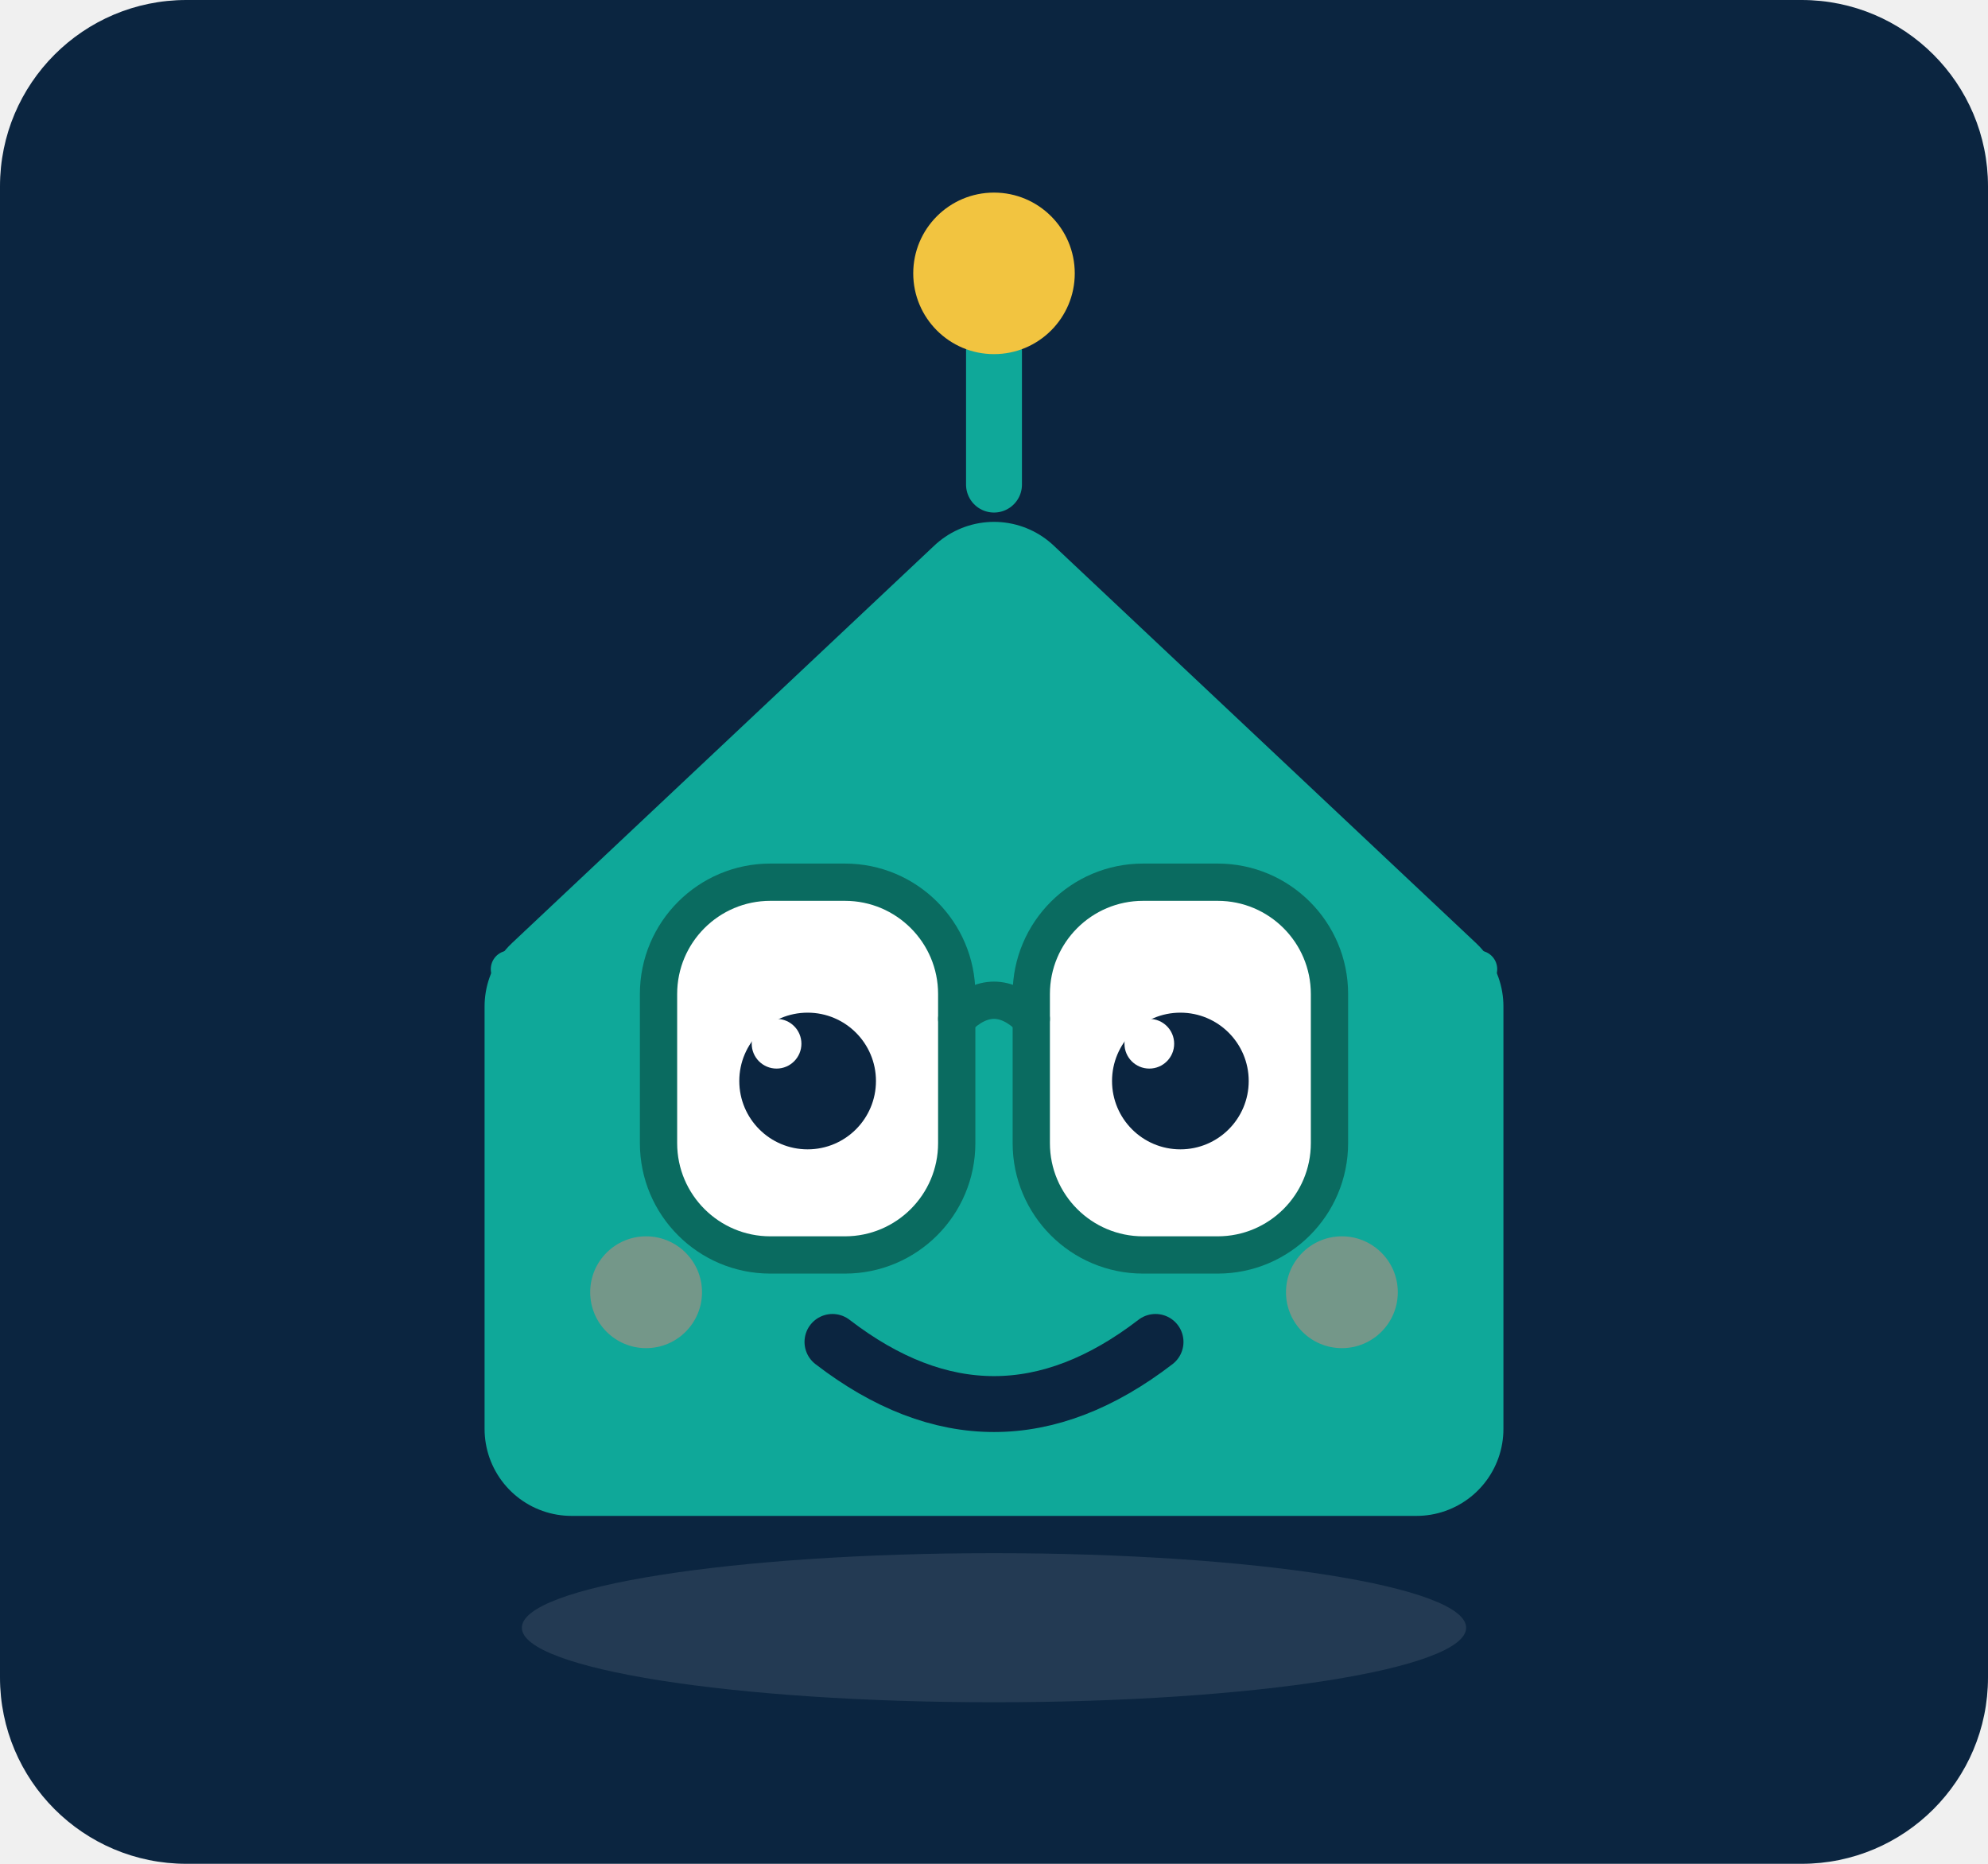
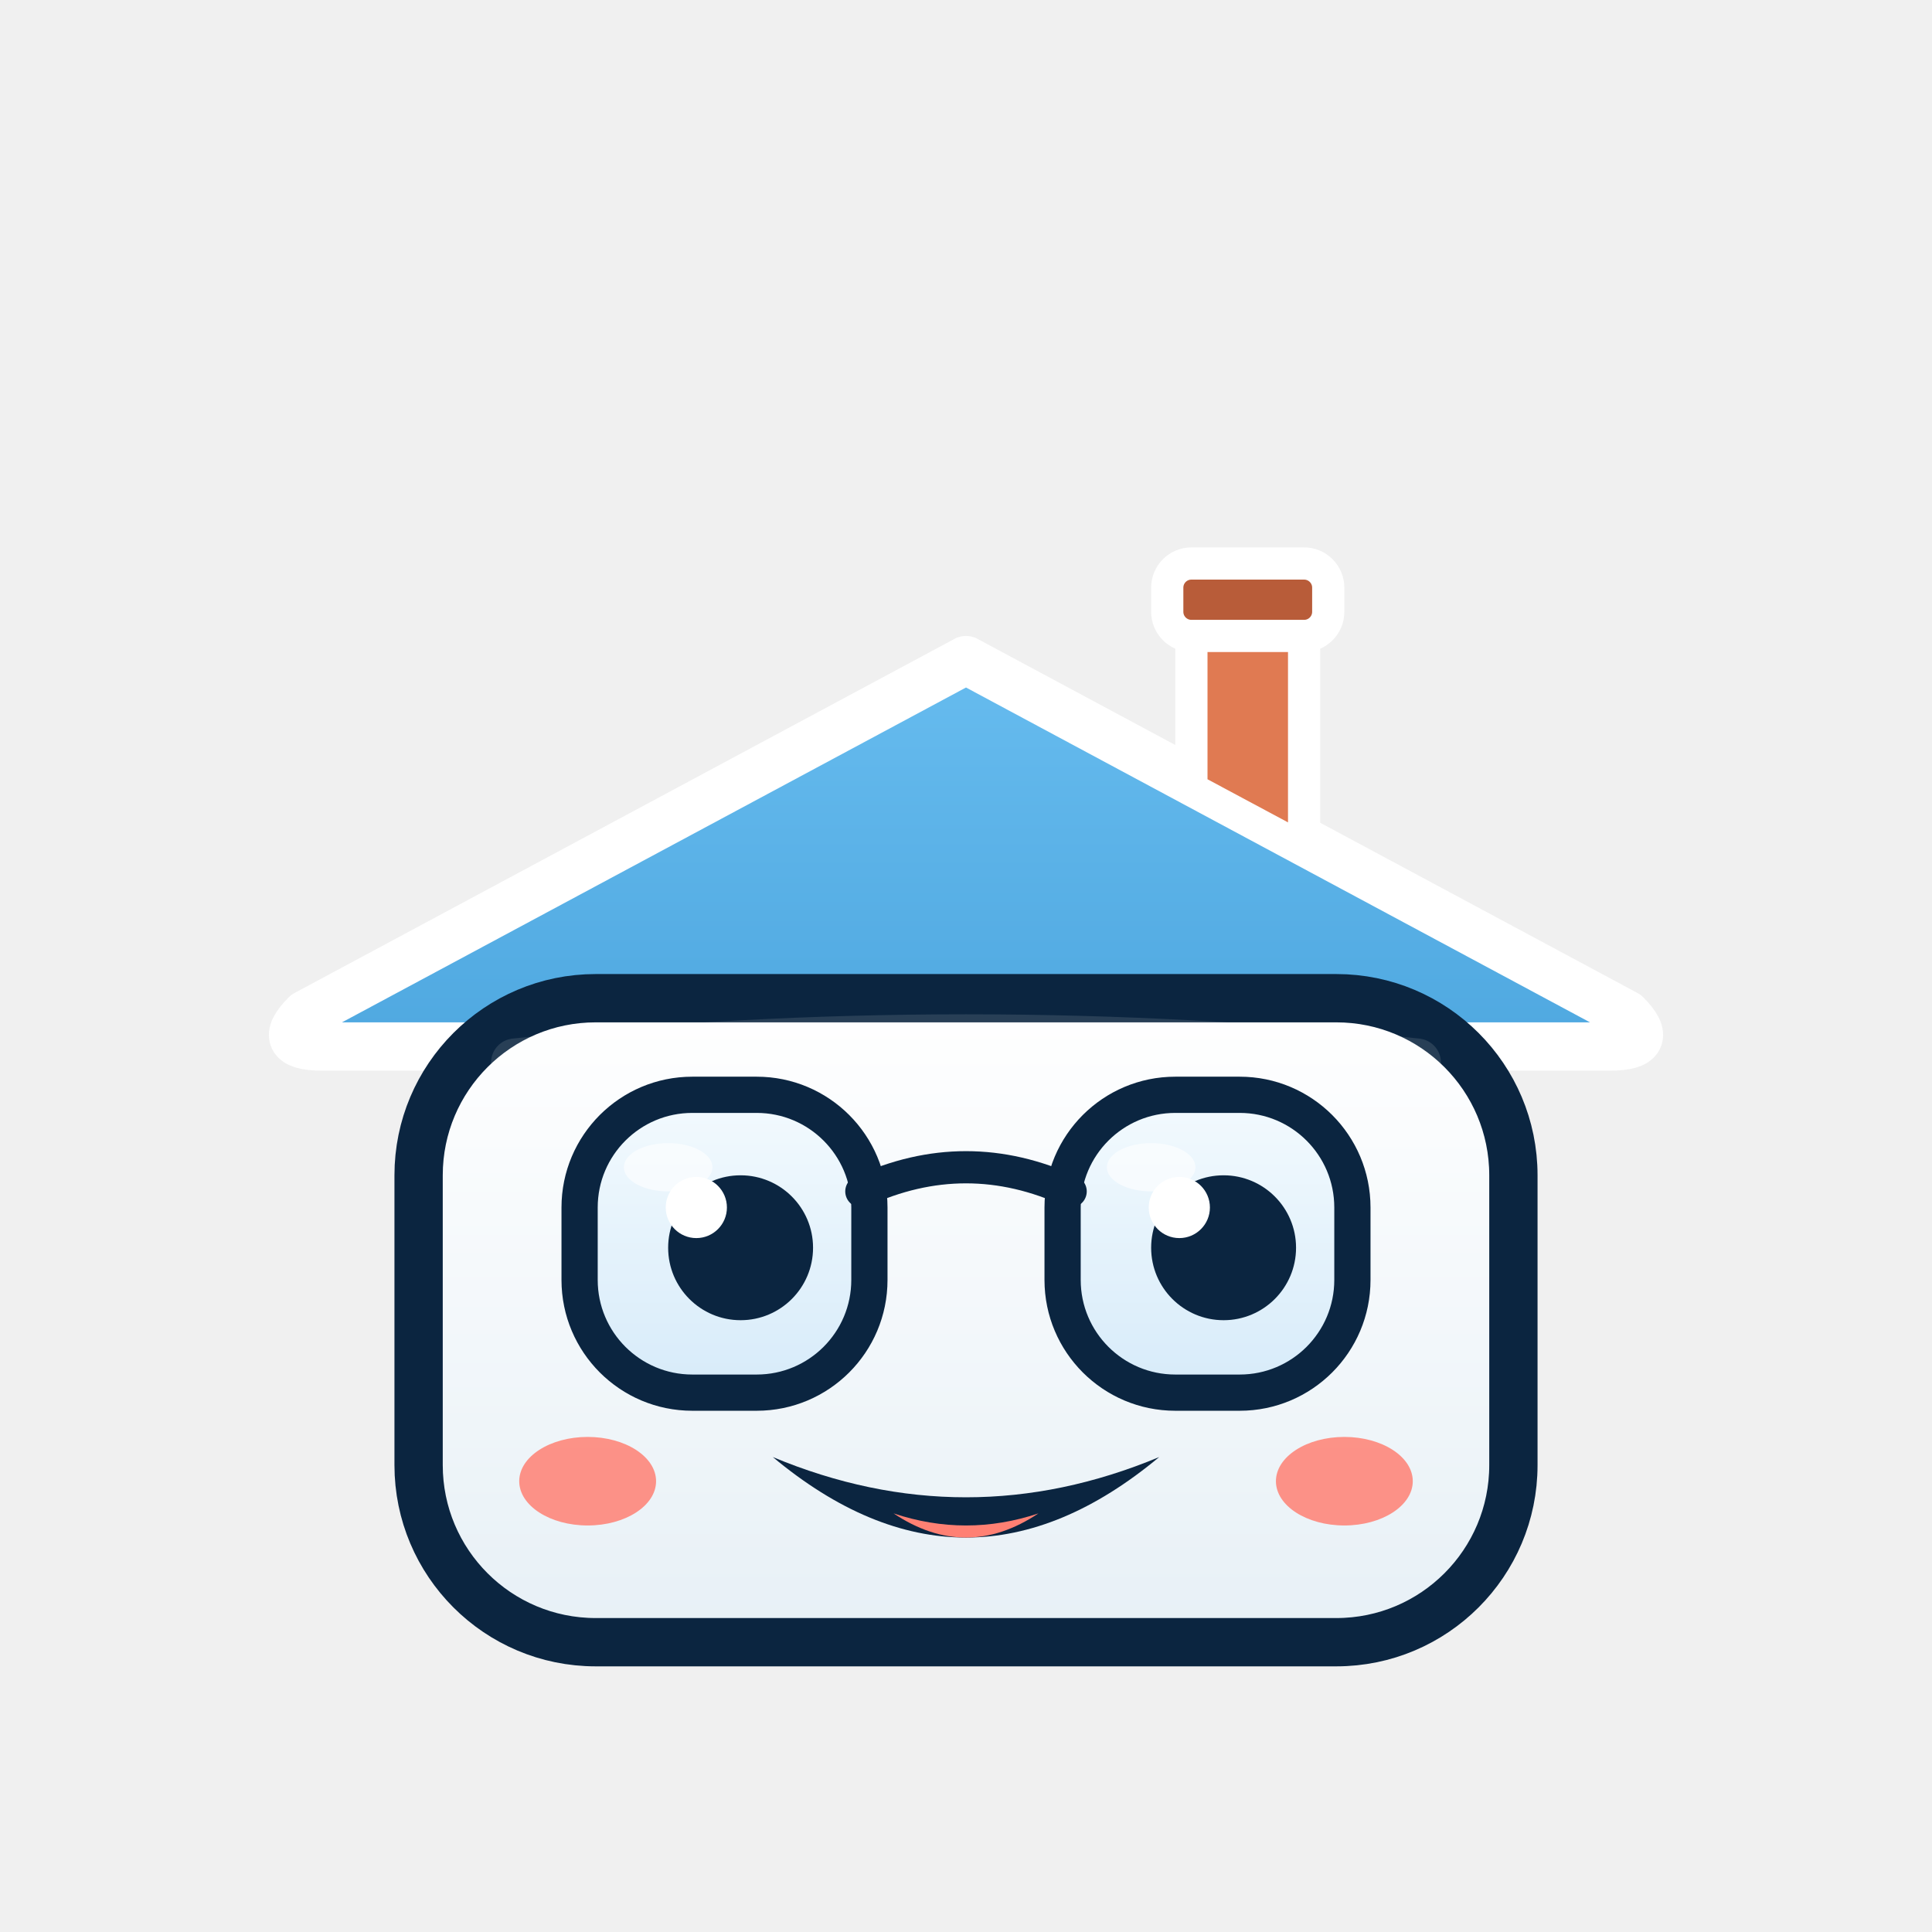
- <svg xmlns="http://www.w3.org/2000/svg" viewBox="40 15 160 150">
-   <style>
-     @keyframes a1-wiggle{0%,70%,100%{transform:rotate(0deg)}8%{transform:rotate(9deg)}20%{transform:rotate(-7deg)}32%{transform:rotate(4deg)}44%{transform:rotate(-2deg)}56%{transform:rotate(1deg)}}
-     .antenna{transform-box:fill-box;transform-origin:50% 100%;animation:a1-wiggle 3.4s ease-in-out infinite}
-     @keyframes a1-blink{0%,91%,100%{transform:scaleY(1)}94%{transform:scaleY(0.08)}97%{transform:scaleY(1)}}
-     .blink{transform-box:fill-box;transform-origin:center;animation:a1-blink 4.2s linear infinite}
-     @media (prefers-reduced-motion: reduce){.antenna,.blink{animation:none}}
-   </style>
-   <rect x="40" y="15" width="160" height="150" rx="15" fill="#0B2540" />
-   <g>
-     <ellipse cx="120" cy="146" rx="38" ry="6" fill="#FFFFFF" fill-opacity="0.10" />
-     <g class="antenna">
-       <path d="M120 54 L120 42" stroke="#0FA899" stroke-width="4.5" stroke-linecap="round" fill="none" />
-       <circle cx="120" cy="37" r="6.5" fill="#F2C440" />
-     </g>
-     <path d="M86 96 L120 64 L154 96 L154 130 L86 130 Z" fill="#0FA899" stroke="#0FA899" stroke-width="14" stroke-linejoin="round" />
-     <path d="M81 93 L93 96 M147 96 L159 93" stroke="#0FA899" stroke-width="3" stroke-linecap="round" fill="none" />
-     <rect x="93" y="86" width="24" height="30" rx="9" fill="#FFFFFF" stroke="#0A6B60" stroke-width="3" />
-     <rect x="123" y="86" width="24" height="30" rx="9" fill="#FFFFFF" stroke="#0A6B60" stroke-width="3" />
-     <path d="M117 97 Q120 94 123 97" stroke="#0A6B60" stroke-width="3" stroke-linecap="round" fill="none" />
-     <g class="blink">
-       <circle cx="105" cy="102" r="5.5" fill="#0B2540" />
-       <circle cx="102.5" cy="99" r="2" fill="#FFFFFF" />
-     </g>
-     <g class="blink">
-       <circle cx="135" cy="102" r="5.5" fill="#0B2540" />
-       <circle cx="132.5" cy="99" r="2" fill="#FFFFFF" />
-     </g>
-     <circle cx="92" cy="119" r="4.5" fill="#FF8073" fill-opacity="0.42" />
-     <circle cx="148" cy="119" r="4.5" fill="#FF8073" fill-opacity="0.42" />
-     <path d="M107 123 Q120 133 133 123" stroke="#0B2540" stroke-width="4.5" stroke-linecap="round" fill="none" />
-   </g>
+ <svg xmlns="http://www.w3.org/2000/svg" viewBox="0 0 240 240">
+   <defs>
+     <linearGradient id="fb" x1="0" y1="0" x2="0" y2="1">
+       <stop offset="0" stop-color="#FFFFFF" />
+       <stop offset="1" stop-color="#E7F0F6" />
+     </linearGradient>
+     <linearGradient id="fr" x1="0" y1="0" x2="0" y2="1">
+       <stop offset="0" stop-color="#67BCEF" />
+       <stop offset="1" stop-color="#4FA8E0" />
+     </linearGradient>
+     <linearGradient id="fln" x1="0" y1="0" x2="0" y2="1">
+       <stop offset="0" stop-color="#F3FAFE" />
+       <stop offset="1" stop-color="#D7EBF9" />
+     </linearGradient>
+   </defs>
+   <path d="M38 126 L120 82 L202 126 Q206 130 200 130 L40 130 Q34 130 38 126 Z" fill="url(#fr)" stroke="#FFFFFF" stroke-width="6" stroke-linejoin="round" />
+   <rect x="52" y="124" width="136" height="80" rx="22" fill="url(#fb)" stroke="#0B2540" stroke-width="6" />
+   <path d="M64 132 Q120 126 176 132" stroke="#fff" stroke-width="6" opacity="0.12" fill="none" stroke-linecap="round" />
+   <path d="M148 77 Q148 74 151 74 L159 74 Q162 74 162 77 L162 105.5 L148 98 Z" fill="#E07A52" stroke="#FFFFFF" stroke-width="4" stroke-linejoin="round" />
+   <rect x="145" y="70" width="20" height="9" rx="3" fill="#B85C39" stroke="#FFFFFF" stroke-width="4" />
+   <rect x="72" y="136" width="36" height="37" rx="14" fill="url(#fln)" stroke="#0B2540" stroke-width="4.5" />
+   <ellipse cx="83" cy="145" rx="5.5" ry="3" fill="#fff" opacity="0.6" />
+   <rect x="132" y="136" width="36" height="37" rx="14" fill="url(#fln)" stroke="#0B2540" stroke-width="4.5" />
+   <ellipse cx="143" cy="145" rx="5.5" ry="3" fill="#fff" opacity="0.6" />
+   <path d="M107 148 Q120 142 133 148" fill="none" stroke="#0B2540" stroke-width="4" stroke-linecap="round" />
+   <circle cx="92" cy="155" r="9" fill="#0B2540" />
+   <circle cx="86.5" cy="150" r="3.8" fill="#fff" />
+   <circle cx="152" cy="155" r="9" fill="#0B2540" />
+   <circle cx="146.5" cy="150" r="3.8" fill="#fff" />
+   <ellipse cx="73" cy="184" rx="8.5" ry="5.5" fill="#FF8073" opacity="0.85" />
+   <ellipse cx="167" cy="184" rx="8.5" ry="5.5" fill="#FF8073" opacity="0.85" />
+   <path d="M96 181 Q120 201 144 181 Q120 191 96 181 Z" fill="#0B2540" />
+   <path d="M111 188 Q120 194 129 188 Q120 191 111 188 Z" fill="#FF8073" />
</svg>
